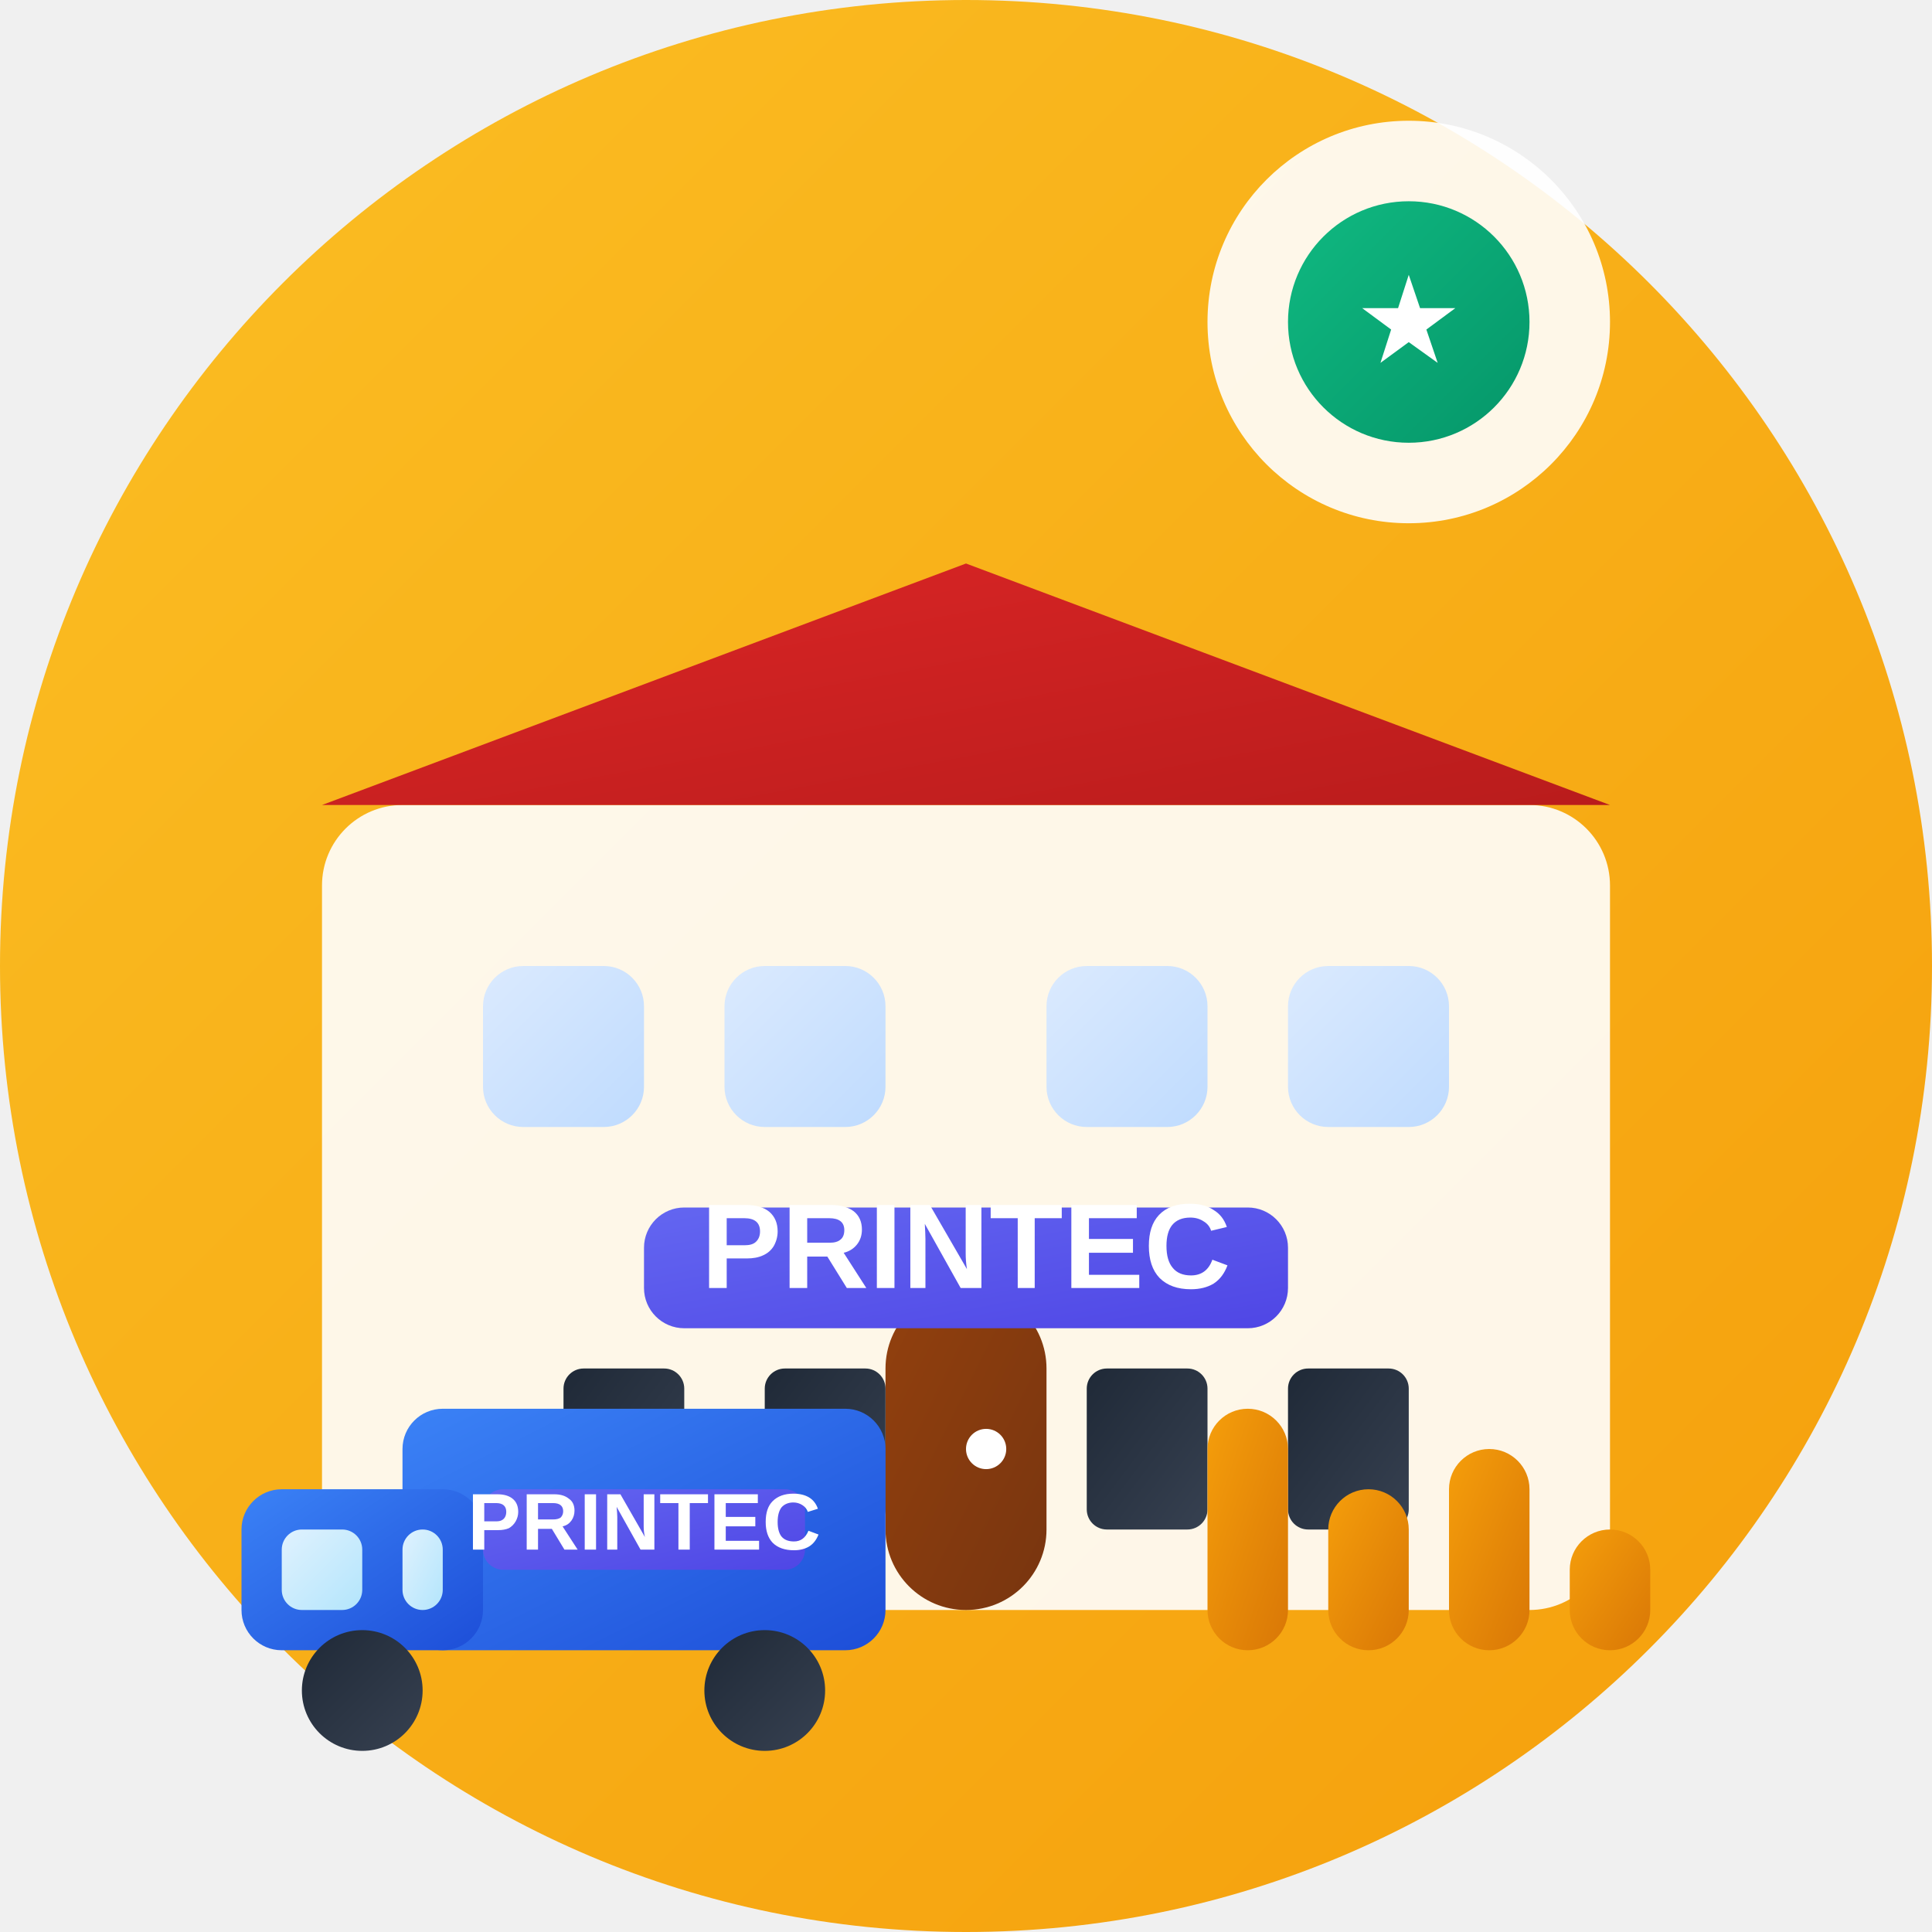
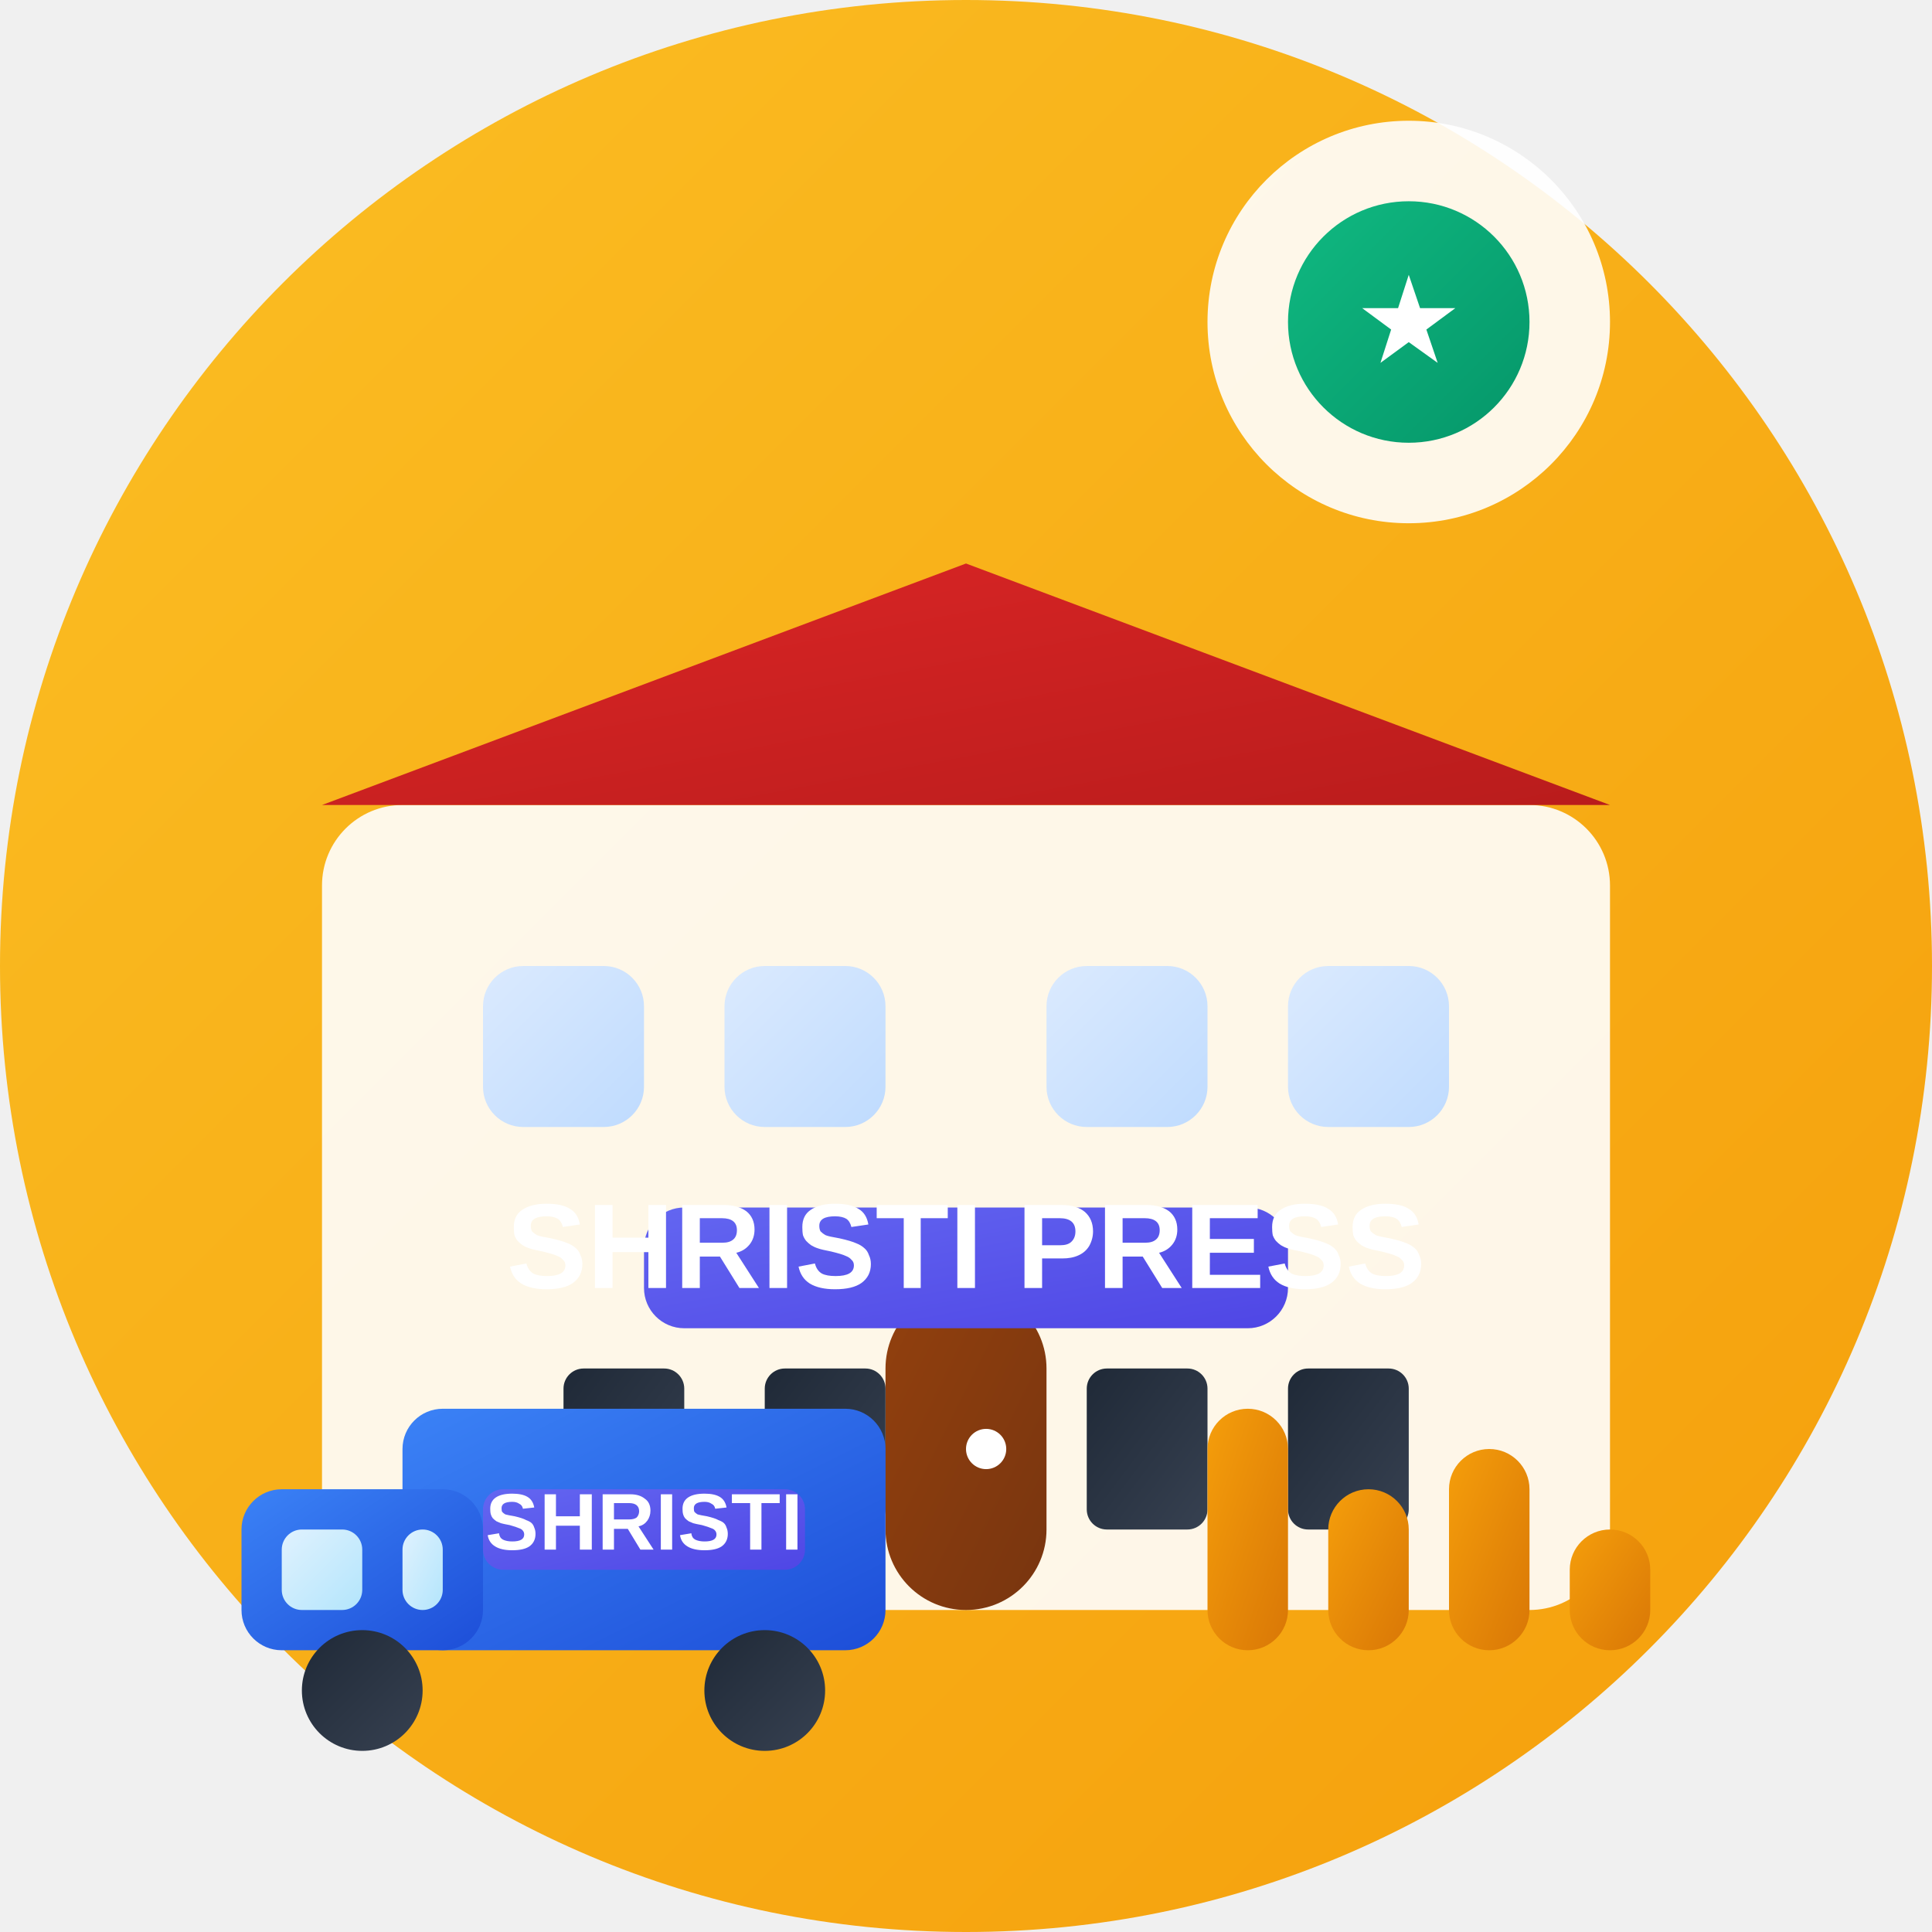
<svg xmlns="http://www.w3.org/2000/svg" width="48" height="48" viewBox="0 0 48 48" fill="none">
  <circle cx="24" cy="24" r="24" fill="url(#printingBg)" />
  <g transform="translate(8, 12)">
    <rect x="0" y="8" width="32" height="20" fill="white" opacity="0.9" rx="2" />
    <polygon points="0,8 16,2 32,8" fill="url(#roofGrad)" />
    <rect x="4" y="12" width="4" height="4" fill="url(#windowGrad)" rx="1" />
    <rect x="10" y="12" width="4" height="4" fill="url(#windowGrad)" rx="1" />
    <rect x="18" y="12" width="4" height="4" fill="url(#windowGrad)" rx="1" />
    <rect x="24" y="12" width="4" height="4" fill="url(#windowGrad)" rx="1" />
    <rect x="14" y="20" width="4" height="8" fill="url(#doorGrad)" rx="2" />
    <circle cx="16.5" cy="24" r="0.5" fill="white" />
    <rect x="8" y="18" width="16" height="3" fill="url(#signGrad)" rx="1" />
-     <text x="16" y="20" font-family="Arial" font-size="3" font-weight="bold" fill="white" text-anchor="middle">PRINTEC</text>
+     <text x="16" y="20" font-family="Arial" font-size="3" font-weight="bold" fill="white" text-anchor="middle">SHRISTI PRESS</text>
    <rect x="6" y="22" width="3" height="4" fill="url(#equipGrad)" rx="0.5" />
    <rect x="11" y="22" width="3" height="4" fill="url(#equipGrad)" rx="0.5" />
    <rect x="19" y="22" width="3" height="4" fill="url(#equipGrad)" rx="0.5" />
    <rect x="24" y="22" width="3" height="4" fill="url(#equipGrad)" rx="0.5" />
  </g>
  <g transform="translate(35, 8)">
    <circle cx="0" cy="0" r="5" fill="white" opacity="0.9" />
    <circle cx="0" cy="0" r="3" fill="url(#qualityBadgeGrad)" />
    <text x="0" y="1" font-family="Arial" font-size="3" font-weight="bold" fill="white" text-anchor="middle">★</text>
  </g>
  <g transform="translate(6, 35)">
    <rect x="4" y="0" width="12" height="6" fill="url(#truckGrad)" rx="1" />
    <rect x="0" y="2" width="6" height="4" fill="url(#truckGrad)" rx="1" />
    <rect x="1" y="3" width="2" height="2" fill="url(#truckWindowGrad)" rx="0.5" />
    <rect x="4" y="3" width="1" height="2" fill="url(#truckWindowGrad)" rx="0.5" />
    <circle cx="3" cy="7" r="1.5" fill="url(#wheelGrad)" />
    <circle cx="13" cy="7" r="1.5" fill="url(#wheelGrad)" />
    <rect x="6" y="2" width="8" height="2" fill="url(#logoGrad)" rx="0.5" />
-     <text x="10" y="3.5" font-family="Arial" font-size="2" font-weight="bold" fill="white" text-anchor="middle">PRINTEC</text>
+     <text x="10" y="3.5" font-family="Arial" font-size="2" font-weight="bold" fill="white" text-anchor="middle">SHRISTI</text>
  </g>
  <g transform="translate(30, 35)">
    <rect x="0" y="0" width="2" height="6" fill="url(#prodGrad)" rx="1" />
    <rect x="3" y="2" width="2" height="4" fill="url(#prodGrad)" rx="1" />
    <rect x="6" y="1" width="2" height="5" fill="url(#prodGrad)" rx="1" />
    <rect x="9" y="3" width="2" height="3" fill="url(#prodGrad)" rx="1" />
  </g>
  <defs>
    <linearGradient id="printingBg" x1="0%" y1="0%" x2="100%" y2="100%">
      <stop offset="0%" style="stop-color:#fbbf24;stop-opacity:1" />
      <stop offset="100%" style="stop-color:#f59e0b;stop-opacity:1" />
    </linearGradient>
    <linearGradient id="roofGrad" x1="0%" y1="0%" x2="100%" y2="100%">
      <stop offset="0%" style="stop-color:#dc2626;stop-opacity:1" />
      <stop offset="100%" style="stop-color:#b91c1c;stop-opacity:1" />
    </linearGradient>
    <linearGradient id="windowGrad" x1="0%" y1="0%" x2="100%" y2="100%">
      <stop offset="0%" style="stop-color:#dbeafe;stop-opacity:1" />
      <stop offset="100%" style="stop-color:#bfdbfe;stop-opacity:1" />
    </linearGradient>
    <linearGradient id="doorGrad" x1="0%" y1="0%" x2="100%" y2="100%">
      <stop offset="0%" style="stop-color:#92400e;stop-opacity:1" />
      <stop offset="100%" style="stop-color:#78350f;stop-opacity:1" />
    </linearGradient>
    <linearGradient id="signGrad" x1="0%" y1="0%" x2="100%" y2="100%">
      <stop offset="0%" style="stop-color:#6366f1;stop-opacity:1" />
      <stop offset="100%" style="stop-color:#4f46e5;stop-opacity:1" />
    </linearGradient>
    <linearGradient id="equipGrad" x1="0%" y1="0%" x2="100%" y2="100%">
      <stop offset="0%" style="stop-color:#1f2937;stop-opacity:1" />
      <stop offset="100%" style="stop-color:#374151;stop-opacity:1" />
    </linearGradient>
    <linearGradient id="qualityBadgeGrad" x1="0%" y1="0%" x2="100%" y2="100%">
      <stop offset="0%" style="stop-color:#10b981;stop-opacity:1" />
      <stop offset="100%" style="stop-color:#059669;stop-opacity:1" />
    </linearGradient>
    <linearGradient id="truckGrad" x1="0%" y1="0%" x2="100%" y2="100%">
      <stop offset="0%" style="stop-color:#3b82f6;stop-opacity:1" />
      <stop offset="100%" style="stop-color:#1d4ed8;stop-opacity:1" />
    </linearGradient>
    <linearGradient id="truckWindowGrad" x1="0%" y1="0%" x2="100%" y2="100%">
      <stop offset="0%" style="stop-color:#e0f2fe;stop-opacity:1" />
      <stop offset="100%" style="stop-color:#b3e5fc;stop-opacity:1" />
    </linearGradient>
    <linearGradient id="wheelGrad" x1="0%" y1="0%" x2="100%" y2="100%">
      <stop offset="0%" style="stop-color:#1f2937;stop-opacity:1" />
      <stop offset="100%" style="stop-color:#374151;stop-opacity:1" />
    </linearGradient>
    <linearGradient id="logoGrad" x1="0%" y1="0%" x2="100%" y2="100%">
      <stop offset="0%" style="stop-color:#6366f1;stop-opacity:1" />
      <stop offset="100%" style="stop-color:#4f46e5;stop-opacity:1" />
    </linearGradient>
    <linearGradient id="prodGrad" x1="0%" y1="0%" x2="100%" y2="100%">
      <stop offset="0%" style="stop-color:#f59e0b;stop-opacity:1" />
      <stop offset="100%" style="stop-color:#d97706;stop-opacity:1" />
    </linearGradient>
  </defs>
</svg>
